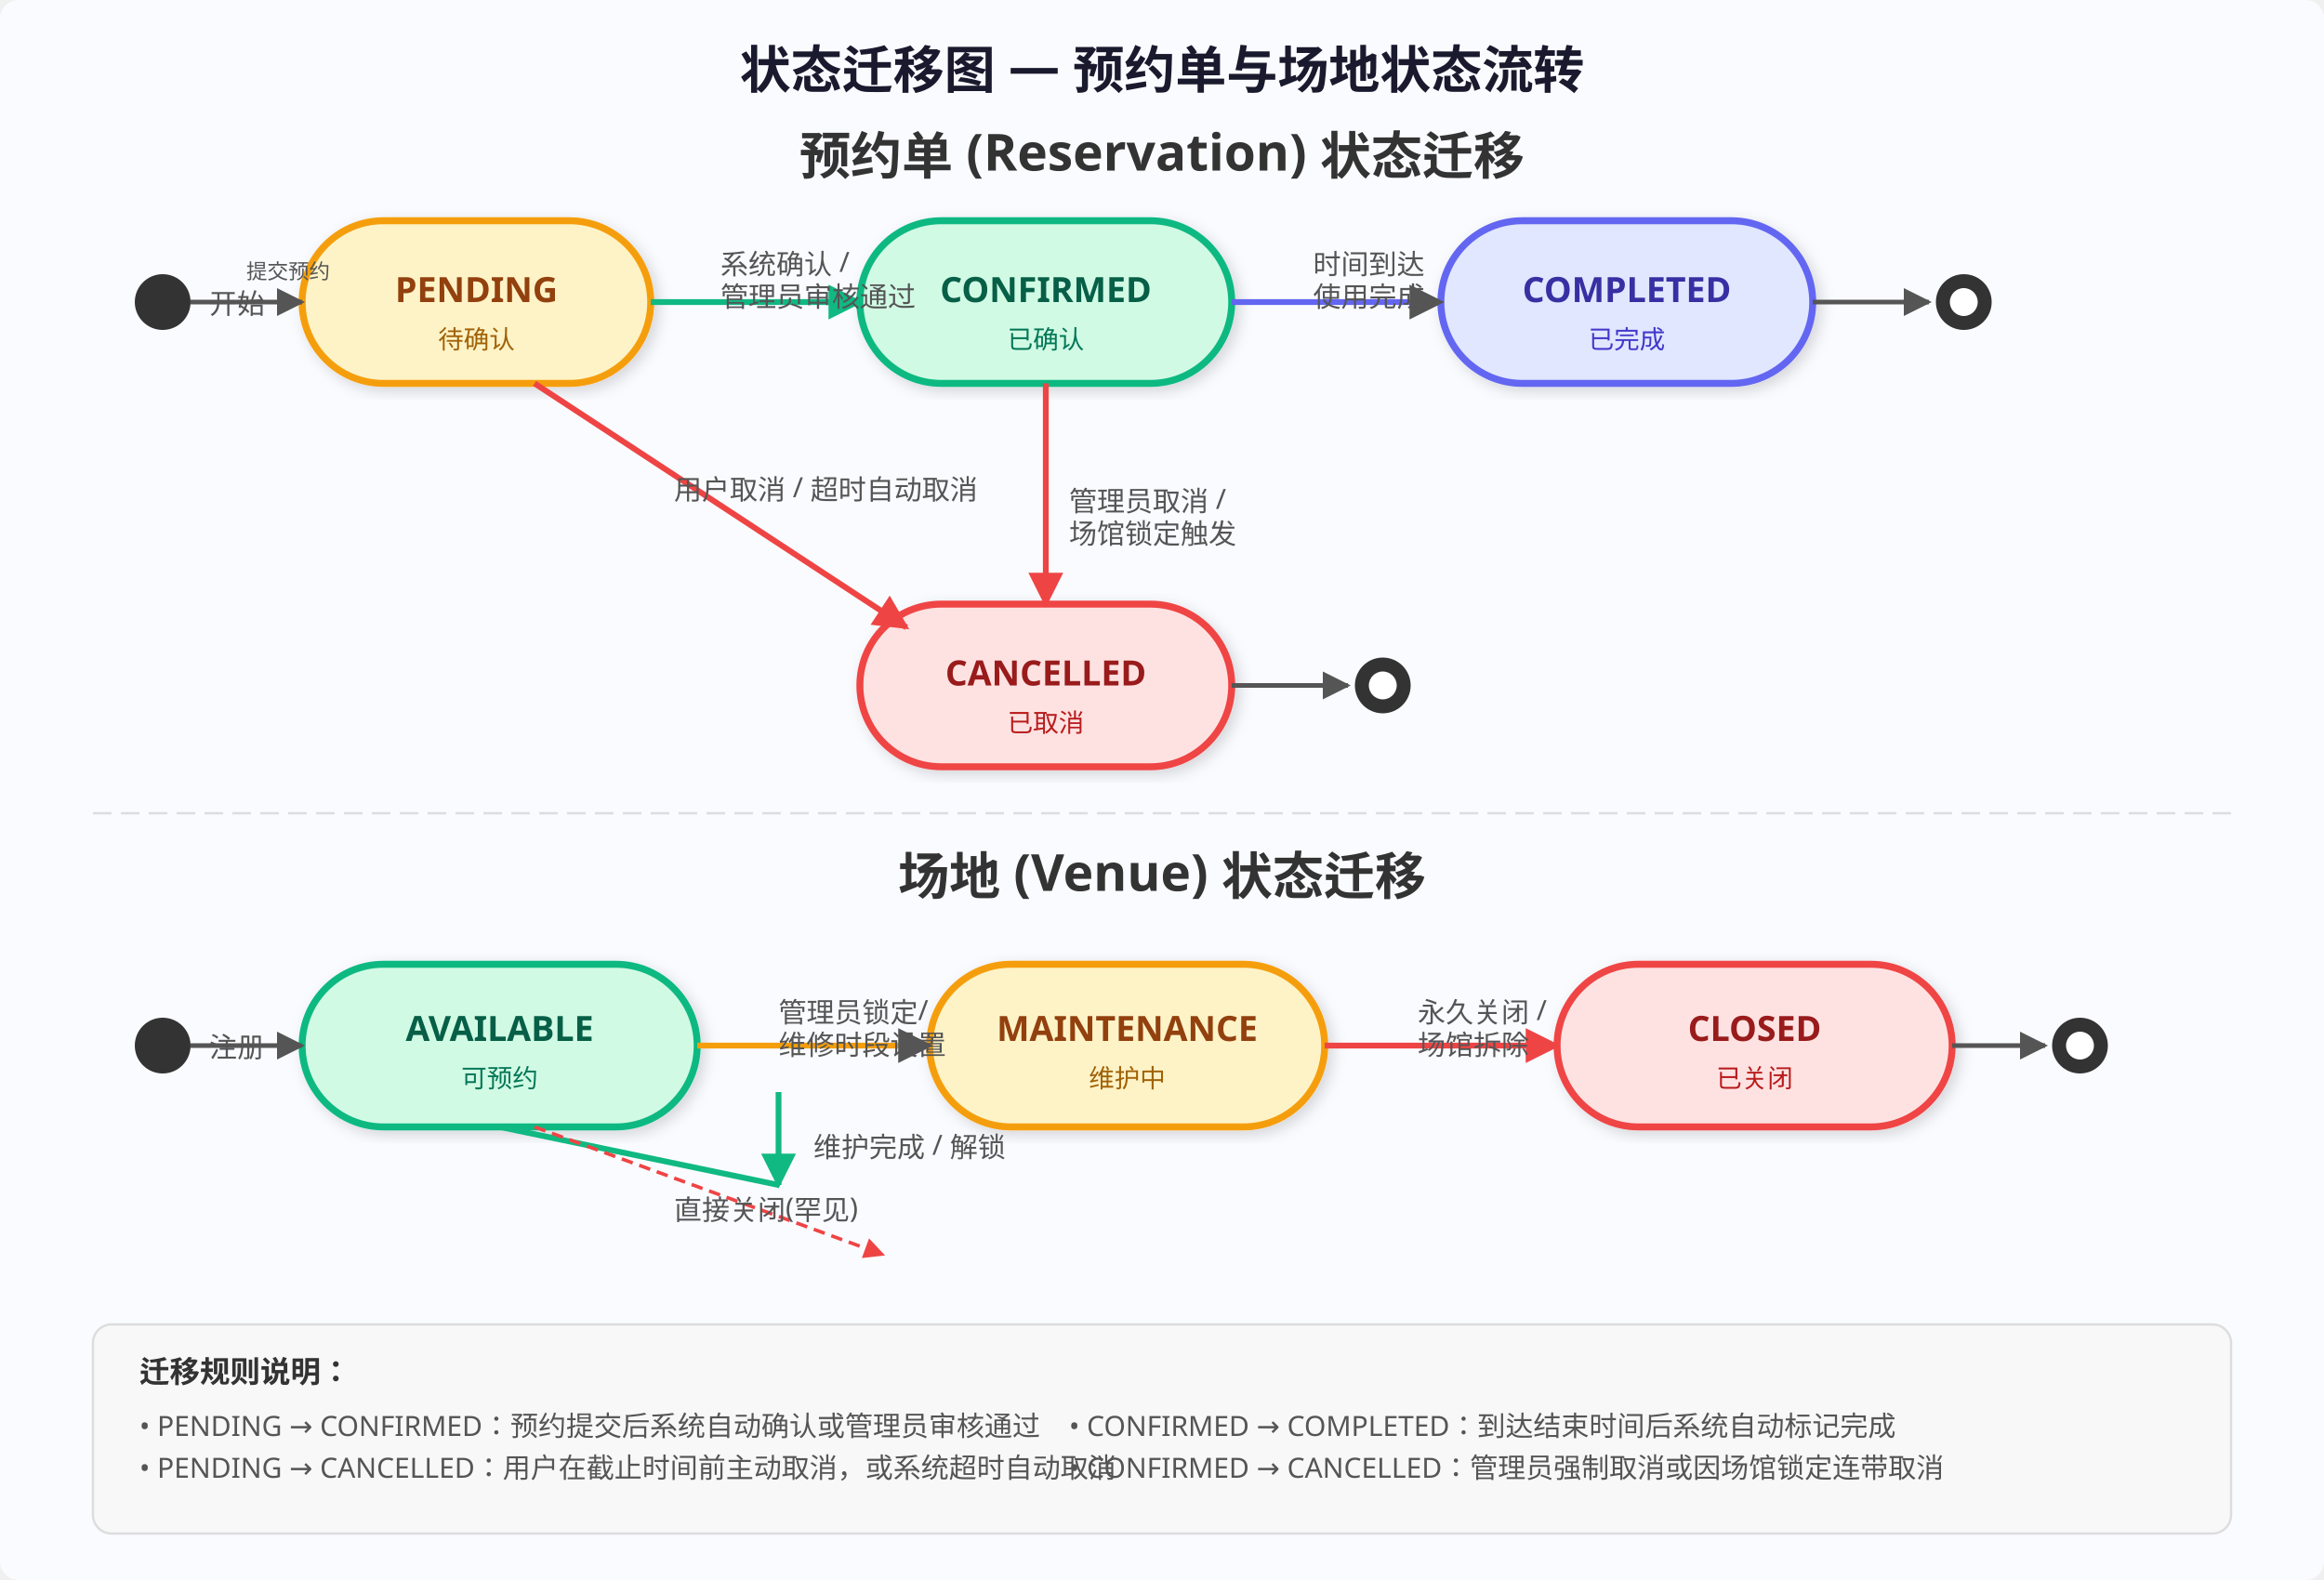
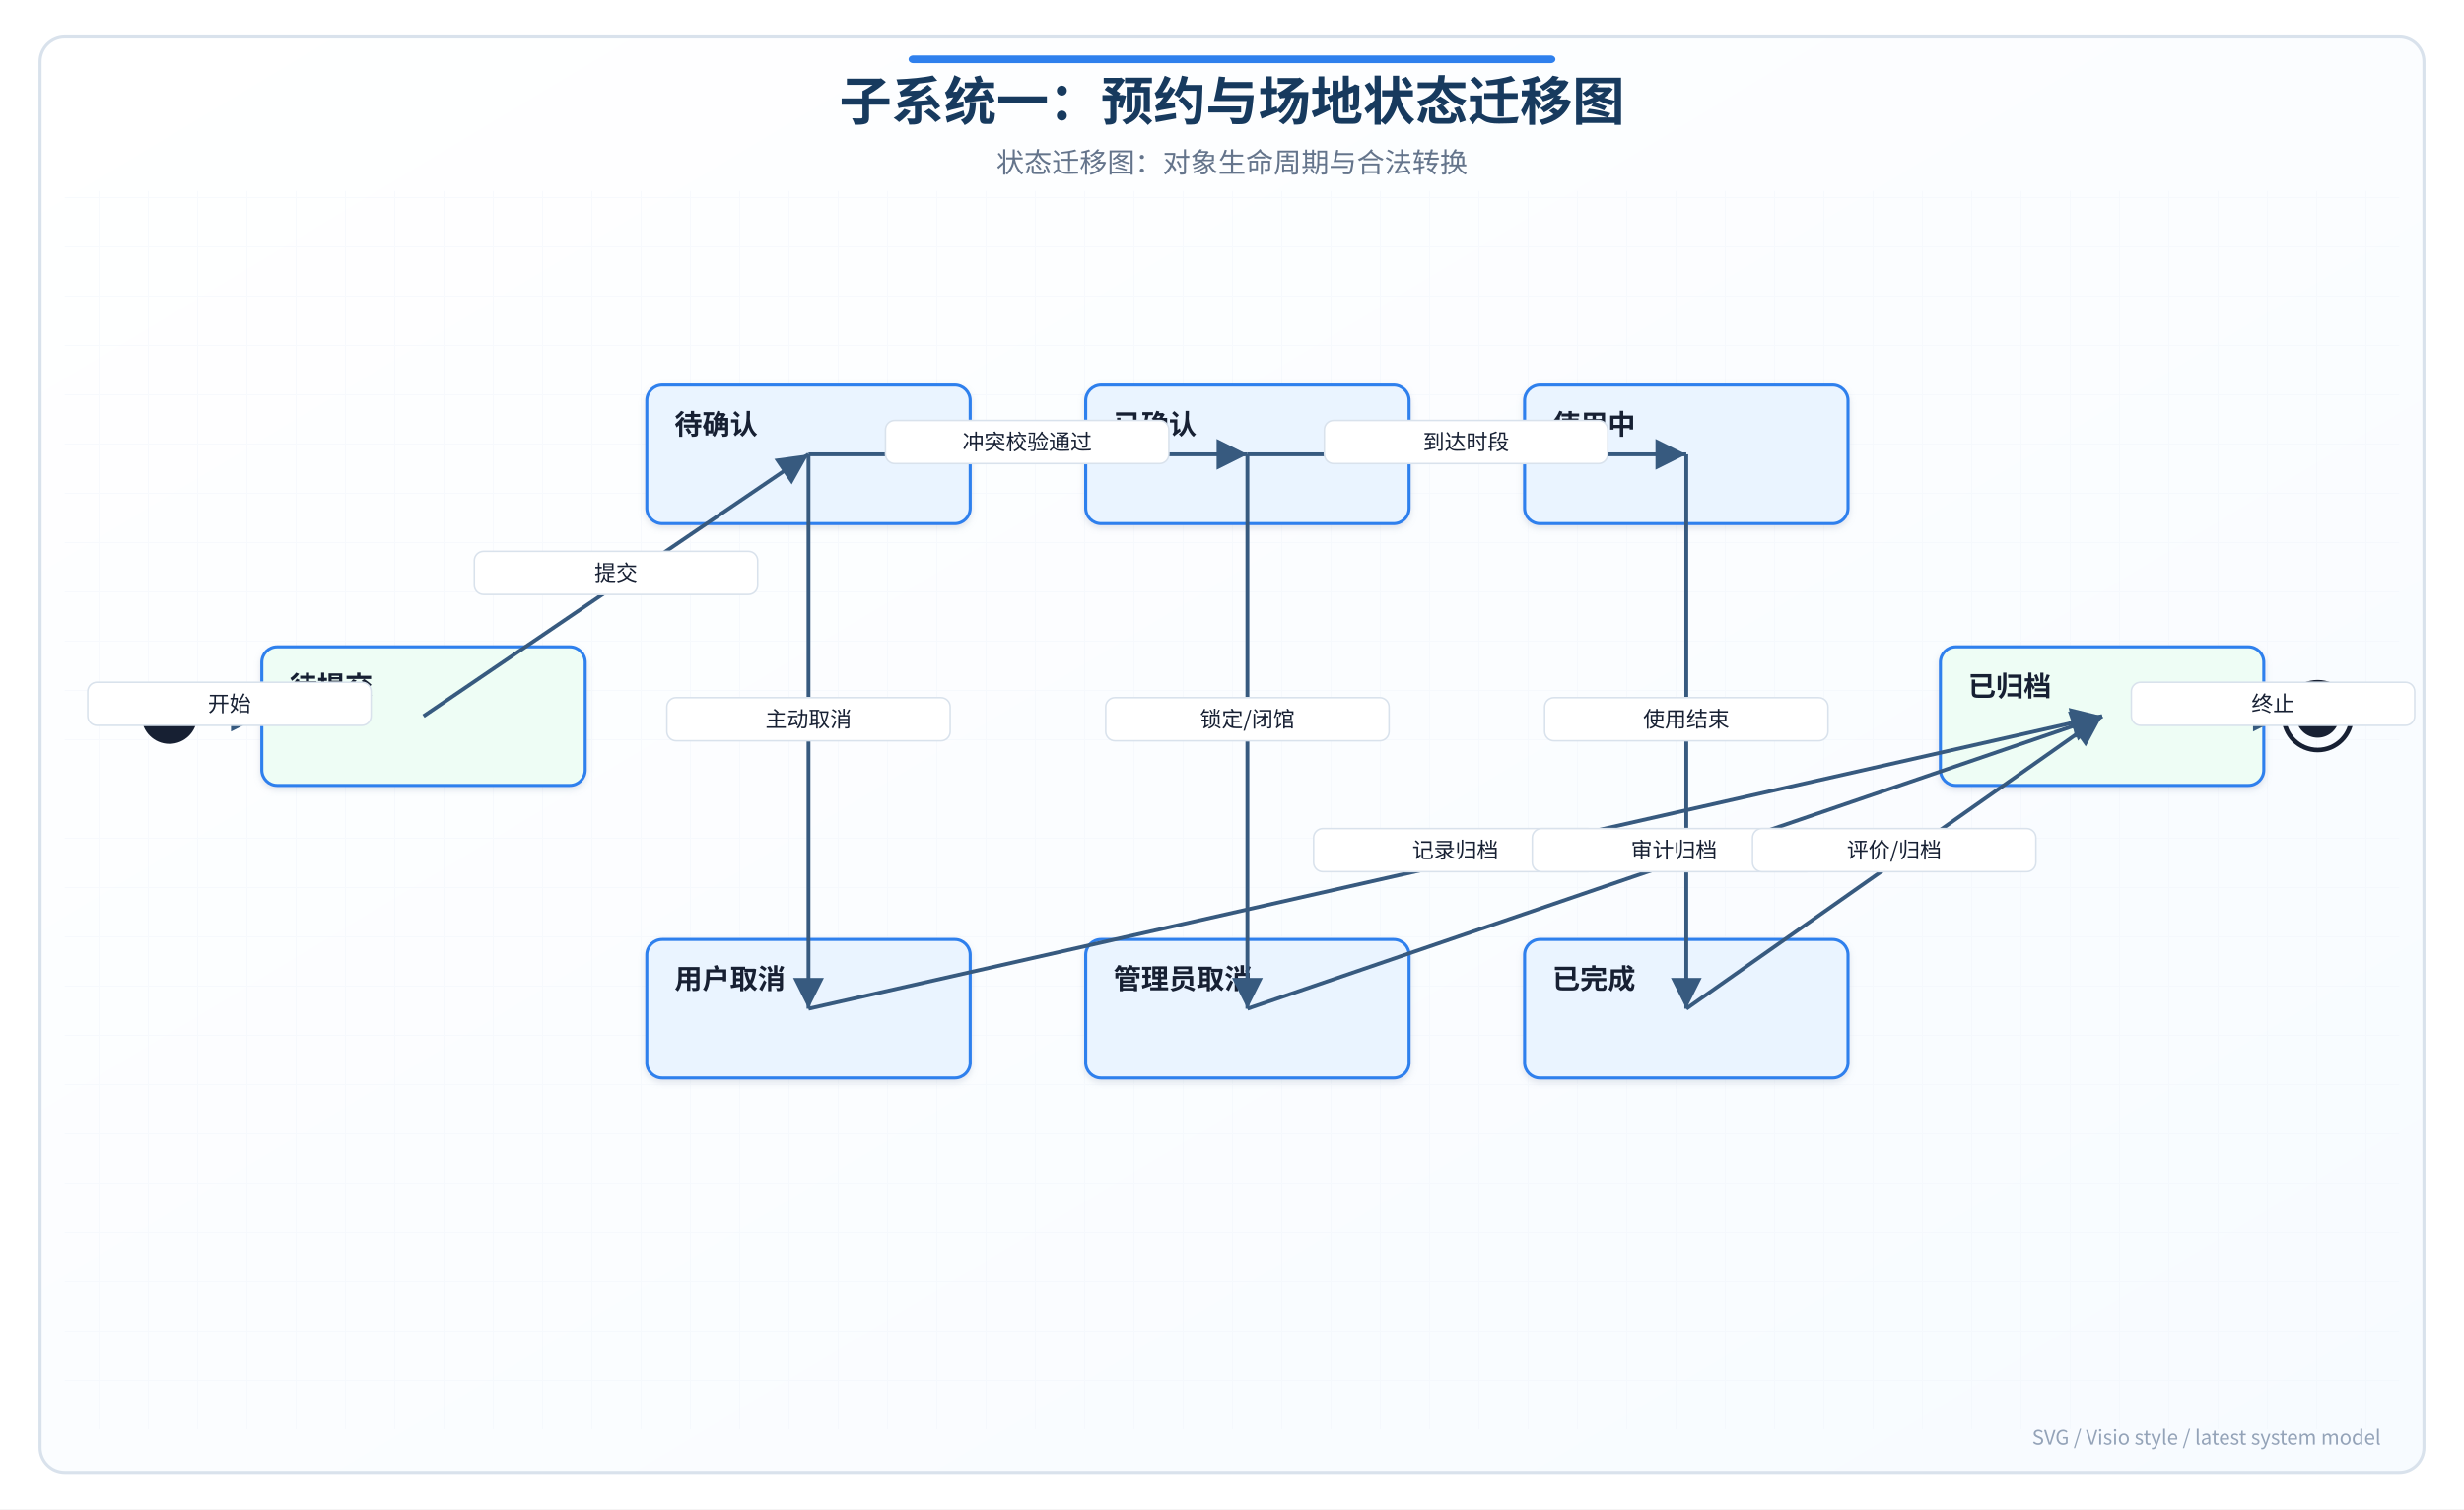
- <svg xmlns="http://www.w3.org/2000/svg" viewBox="0 0 1000 680" width="1000" height="680">
+ <svg xmlns="http://www.w3.org/2000/svg" width="1600" height="980" viewBox="0 0 1600 980">
  <defs>
-     <style>
-       text { font-family: 'Microsoft YaHei', 'SimHei', sans-serif; }
-       .title { font-size: 22px; font-weight: bold; fill: #1a1a2e; }
-       .state { font-size: 15px; font-weight: bold; }
-       .tran { font-size: 12px; fill: #555; }
-       .sub { font-size: 22px; font-weight: bold; fill: #333; }
-     </style>
-     <marker id="arrow" viewBox="0 0 10 10" refX="9" refY="5" markerWidth="6" markerHeight="6" orient="auto">
-       <path d="M0,0 L10,5 L0,10 Z" fill="#555" />
+     <linearGradient id="paper" x1="0" y1="0" x2="1" y2="1">
+       <stop offset="0" stop-color="#FFFFFF" />
+       <stop offset="1" stop-color="#F7FBFF" />
+     </linearGradient>
+     <pattern id="grid" width="32" height="32" patternUnits="userSpaceOnUse">
+       <path d="M32 0H0V32" fill="none" stroke="#EEF4FA" stroke-width="1" />
+     </pattern>
+     <marker id="arrow" markerWidth="12" markerHeight="12" refX="10" refY="6" orient="auto" markerUnits="strokeWidth">
+       <path d="M2,2 L10,6 L2,10 Z" fill="#375A7F" />
    </marker>
-     <marker id="arrowRed" viewBox="0 0 10 10" refX="9" refY="5" markerWidth="6" markerHeight="6" orient="auto">
-       <path d="M0,0 L10,5 L0,10 Z" fill="#ef4444" />
+     <marker id="arrow-orange" markerWidth="12" markerHeight="12" refX="10" refY="6" orient="auto" markerUnits="strokeWidth">
+       <path d="M2,2 L10,6 L2,10 Z" fill="#C56A1A" />
    </marker>
-     <marker id="arrowGreen" viewBox="0 0 10 10" refX="9" refY="5" markerWidth="6" markerHeight="6" orient="auto">
-       <path d="M0,0 L10,5 L0,10 Z" fill="#10b981" />
-     </marker>
-     <filter id="shadow">
-       <feDropShadow dx="2" dy="2" stdDeviation="3" flood-opacity="0.15" />
+     <filter id="shadow" x="-8%" y="-8%" width="116%" height="116%">
+       <feDropShadow dx="0" dy="2" stdDeviation="2" flood-color="#94A3B8" flood-opacity=".28" />
    </filter>
  </defs>
-   <rect width="1000" height="680" fill="#fafbff" rx="8" />
-   <text x="500" y="38" text-anchor="middle" class="title">状态迁移图 — 预约单与场地状态流转</text>
-   <text x="500" y="75" text-anchor="middle" class="sub">预约单 (Reservation) 状态迁移</text>
-   <circle cx="70" cy="130" r="12" fill="#333" />
-   <text x="90" y="135" font-size="12" fill="#555">开始</text>
-   <rect x="130" y="95" width="150" height="70" rx="35" fill="#fef3c7" stroke="#f59e0b" stroke-width="3" filter="url(#shadow)" />
-   <text x="205" y="130" text-anchor="middle" class="state" fill="#92400e">PENDING</text>
-   <text x="205" y="150" text-anchor="middle" font-size="11" fill="#a16207">待确认</text>
-   <rect x="370" y="95" width="160" height="70" rx="35" fill="#d1fae5" stroke="#10b981" stroke-width="3" filter="url(#shadow)" />
-   <text x="450" y="130" text-anchor="middle" class="state" fill="#065f46">CONFIRMED</text>
-   <text x="450" y="150" text-anchor="middle" font-size="11" fill="#047857">已确认</text>
-   <rect x="620" y="95" width="160" height="70" rx="35" fill="#e0e7ff" stroke="#6366f1" stroke-width="3" filter="url(#shadow)" />
-   <text x="700" y="130" text-anchor="middle" class="state" fill="#3730a3">COMPLETED</text>
-   <text x="700" y="150" text-anchor="middle" font-size="11" fill="#4338ca">已完成</text>
-   <rect x="370" y="260" width="160" height="70" rx="35" fill="#fee2e2" stroke="#ef4444" stroke-width="3" filter="url(#shadow)" />
-   <text x="450" y="295" text-anchor="middle" class="state" fill="#991b1b">CANCELLED</text>
-   <text x="450" y="315" text-anchor="middle" font-size="11" fill="#b91c1c">已取消</text>
-   <line x1="82" y1="130" x2="130" y2="130" stroke="#555" stroke-width="2" marker-end="url(#arrow)" />
-   <text x="106" y="120" font-size="9" fill="#555">提交预约</text>
-   <line x1="280" y1="130" x2="370" y2="130" stroke="#10b981" stroke-width="2.5" marker-end="url(#arrowGreen)" />
-   <text x="310" y="118" class="tran" fill="#10b981">系统确认 /</text>
-   <text x="310" y="132" class="tran" fill="#10b981">管理员审核通过</text>
-   <line x1="530" y1="130" x2="620" y2="130" stroke="#6366f1" stroke-width="2.5" marker-end="url(#arrow)" />
-   <text x="565" y="118" class="tran" fill="#6366f1">时间到达</text>
-   <text x="565" y="132" class="tran" fill="#6366f1">使用完成</text>
-   <line x1="230" y1="165" x2="390" y2="270" stroke="#ef4444" stroke-width="2.5" marker-end="url(#arrowRed)" />
-   <text x="290" y="215" class="tran" fill="#ef4444">用户取消 / 超时自动取消</text>
-   <line x1="450" y1="165" x2="450" y2="260" stroke="#ef4444" stroke-width="2.5" marker-end="url(#arrowRed)" />
-   <text x="460" y="220" class="tran" fill="#ef4444">管理员取消 /</text>
-   <text x="460" y="234" class="tran" fill="#ef4444">场馆锁定触发</text>
-   <line x1="780" y1="130" x2="830" y2="130" stroke="#555" stroke-width="2" marker-end="url(#arrow)" />
-   <circle cx="845" cy="130" r="12" fill="#333" />
-   <circle cx="845" cy="130" r="6" fill="#fff" />
-   <line x1="530" y1="295" x2="580" y2="295" stroke="#555" stroke-width="2" marker-end="url(#arrow)" />
-   <circle cx="595" cy="295" r="12" fill="#333" />
-   <circle cx="595" cy="295" r="6" fill="#fff" />
-   <line x1="40" y1="350" x2="960" y2="350" stroke="#ddd" stroke-width="1" stroke-dasharray="8,4" />
-   <text x="500" y="385" text-anchor="middle" class="sub">场地 (Venue) 状态迁移</text>
-   <circle cx="70" cy="450" r="12" fill="#333" />
-   <text x="90" y="455" font-size="12" fill="#555">注册</text>
-   <rect x="130" y="415" width="170" height="70" rx="35" fill="#d1fae5" stroke="#10b981" stroke-width="3" filter="url(#shadow)" />
-   <text x="215" y="448" text-anchor="middle" class="state" fill="#065f46">AVAILABLE</text>
-   <text x="215" y="468" text-anchor="middle" font-size="11" fill="#047857">可预约</text>
-   <rect x="400" y="415" width="170" height="70" rx="35" fill="#fef3c7" stroke="#f59e0b" stroke-width="3" filter="url(#shadow)" />
-   <text x="485" y="448" text-anchor="middle" class="state" fill="#92400e">MAINTENANCE</text>
-   <text x="485" y="468" text-anchor="middle" font-size="11" fill="#a16207">维护中</text>
-   <rect x="670" y="415" width="170" height="70" rx="35" fill="#fee2e2" stroke="#ef4444" stroke-width="3" filter="url(#shadow)" />
-   <text x="755" y="448" text-anchor="middle" class="state" fill="#991b1b">CLOSED</text>
-   <text x="755" y="468" text-anchor="middle" font-size="11" fill="#b91c1c">已关闭</text>
-   <line x1="82" y1="450" x2="130" y2="450" stroke="#555" stroke-width="2" marker-end="url(#arrow)" />
-   <line x1="300" y1="450" x2="400" y2="450" stroke="#f59e0b" stroke-width="2.5" marker-end="url(#arrow)" />
-   <text x="335" y="440" class="tran" fill="#f59e0b">管理员锁定/</text>
-   <text x="335" y="454" class="tran" fill="#f59e0b">维修时段设置</text>
-   <line x1="335" y1="470" x2="335" y2="510" stroke="#10b981" stroke-width="2.5" marker-end="url(#arrowGreen)" />
-   <line x1="335" y1="510" x2="215" y2="485" stroke="#10b981" stroke-width="2.5" />
-   <text x="350" y="498" class="tran" fill="#10b981">维护完成 / 解锁</text>
-   <line x1="570" y1="450" x2="670" y2="450" stroke="#ef4444" stroke-width="2.5" marker-end="url(#arrowRed)" />
-   <text x="610" y="440" class="tran" fill="#ef4444">永久关闭 /</text>
-   <text x="610" y="454" class="tran" fill="#ef4444">场馆拆除</text>
-   <line x1="230" y1="485" x2="380" y2="540" stroke="#ef4444" stroke-width="1.5" stroke-dasharray="5,3" marker-end="url(#arrowRed)" />
-   <text x="290" y="525" class="tran" fill="#ef4444" font-size="10">直接关闭(罕见)</text>
-   <line x1="840" y1="450" x2="880" y2="450" stroke="#555" stroke-width="2" marker-end="url(#arrow)" />
-   <circle cx="895" cy="450" r="12" fill="#333" />
-   <circle cx="895" cy="450" r="6" fill="#fff" />
-   <rect x="40" y="570" width="920" height="90" rx="8" fill="#f8f8f8" stroke="#ddd" stroke-width="1" />
-   <text x="60" y="595" font-size="13" font-weight="bold" fill="#333">迁移规则说明：</text>
-   <text x="60" y="618" font-size="12" fill="#555">• PENDING → CONFIRMED：预约提交后系统自动确认或管理员审核通过</text>
-   <text x="60" y="636" font-size="12" fill="#555">• PENDING → CANCELLED：用户在截止时间前主动取消，或系统超时自动取消</text>
-   <text x="460" y="618" font-size="12" fill="#555">• CONFIRMED → COMPLETED：到达结束时间后系统自动标记完成</text>
-   <text x="460" y="636" font-size="12" fill="#555">• CONFIRMED → CANCELLED：管理员强制取消或因场馆锁定连带取消</text>
+   <rect x="0" y="0" width="1600" height="980" fill="#FFFFFF" />
+   <rect x="26" y="24" width="1548" height="932" rx="16" fill="url(#paper)" stroke="#D9E2EC" stroke-width="2" />
+   <rect x="42" y="124" width="1516" height="804" fill="url(#grid)" opacity=".55" />
+   <rect x="590" y="36" width="420" height="5" rx="3" fill="#2F80ED" />
+   <text x="800" y="78" text-anchor="middle" font-family="Microsoft YaHei,SimHei,Noto Sans CJK SC,Arial,sans-serif" font-size="34" font-weight="700" fill="#173A5E">子系统一：预约与场地状态迁移图</text>
+   <text x="800" y="112" text-anchor="middle" font-family="Microsoft YaHei,SimHei,Noto Sans CJK SC,Arial,sans-serif" font-size="18" fill="#64748B">状态迁移图：对象生命周期与合法转换</text>
+   <rect x="170" y="420" width="210" height="90" rx="10" fill="#EEFDF5" stroke="#2F80ED" stroke-width="2" filter="url(#shadow)" />
+   <text x="188" y="452" font-size="18" font-weight="700" fill="#172033">
+     <tspan x="188" dy="0">待提交</tspan>
+   </text>
+   <rect x="420" y="250" width="210" height="90" rx="10" fill="#EAF4FF" stroke="#2F80ED" stroke-width="2" filter="url(#shadow)" />
+   <text x="438" y="282" font-size="18" font-weight="700" fill="#172033">
+     <tspan x="438" dy="0">待确认</tspan>
+   </text>
+   <rect x="705" y="250" width="210" height="90" rx="10" fill="#EAF4FF" stroke="#2F80ED" stroke-width="2" filter="url(#shadow)" />
+   <text x="723" y="282" font-size="18" font-weight="700" fill="#172033">
+     <tspan x="723" dy="0">已确认</tspan>
+   </text>
+   <rect x="990" y="250" width="210" height="90" rx="10" fill="#EAF4FF" stroke="#2F80ED" stroke-width="2" filter="url(#shadow)" />
+   <text x="1008" y="282" font-size="18" font-weight="700" fill="#172033">
+     <tspan x="1008" dy="0">使用中</tspan>
+   </text>
+   <rect x="420" y="610" width="210" height="90" rx="10" fill="#EAF4FF" stroke="#2F80ED" stroke-width="2" filter="url(#shadow)" />
+   <text x="438" y="642" font-size="18" font-weight="700" fill="#172033">
+     <tspan x="438" dy="0">用户取消</tspan>
+   </text>
+   <rect x="705" y="610" width="210" height="90" rx="10" fill="#EAF4FF" stroke="#2F80ED" stroke-width="2" filter="url(#shadow)" />
+   <text x="723" y="642" font-size="18" font-weight="700" fill="#172033">
+     <tspan x="723" dy="0">管理员取消</tspan>
+   </text>
+   <rect x="990" y="610" width="210" height="90" rx="10" fill="#EAF4FF" stroke="#2F80ED" stroke-width="2" filter="url(#shadow)" />
+   <text x="1008" y="642" font-size="18" font-weight="700" fill="#172033">
+     <tspan x="1008" dy="0">已完成</tspan>
+   </text>
+   <rect x="1260" y="420" width="210" height="90" rx="10" fill="#EEFDF5" stroke="#2F80ED" stroke-width="2" filter="url(#shadow)" />
+   <text x="1278" y="452" font-size="18" font-weight="700" fill="#172033">
+     <tspan x="1278" dy="0">已归档</tspan>
+   </text>
+   <line x1="275" y1="465" x2="525" y2="295" stroke="#375A7F" stroke-width="2.5" marker-end="url(#arrow)" />
+   <rect x="308" y="358" width="184" height="28" rx="6" fill="#FFFFFF" stroke="#D9E2EC" />
+   <text x="400" y="377" text-anchor="middle" font-family="Microsoft YaHei,SimHei,Noto Sans CJK SC,Arial,sans-serif" font-size="14" fill="#172033">提交</text>
+   <line x1="525" y1="295" x2="810" y2="295" stroke="#375A7F" stroke-width="2.5" marker-end="url(#arrow)" />
+   <rect x="575" y="273" width="184" height="28" rx="6" fill="#FFFFFF" stroke="#D9E2EC" />
+   <text x="667" y="292" text-anchor="middle" font-family="Microsoft YaHei,SimHei,Noto Sans CJK SC,Arial,sans-serif" font-size="14" fill="#172033">冲突校验通过</text>
+   <line x1="810" y1="295" x2="1095" y2="295" stroke="#375A7F" stroke-width="2.5" marker-end="url(#arrow)" />
+   <rect x="860" y="273" width="184" height="28" rx="6" fill="#FFFFFF" stroke="#D9E2EC" />
+   <text x="952" y="292" text-anchor="middle" font-family="Microsoft YaHei,SimHei,Noto Sans CJK SC,Arial,sans-serif" font-size="14" fill="#172033">到达时段</text>
+   <line x1="1095" y1="295" x2="1095" y2="655" stroke="#375A7F" stroke-width="2.5" marker-end="url(#arrow)" />
+   <rect x="1003" y="453" width="184" height="28" rx="6" fill="#FFFFFF" stroke="#D9E2EC" />
+   <text x="1095" y="472" text-anchor="middle" font-family="Microsoft YaHei,SimHei,Noto Sans CJK SC,Arial,sans-serif" font-size="14" fill="#172033">使用结束</text>
+   <line x1="525" y1="295" x2="525" y2="655" stroke="#375A7F" stroke-width="2.5" marker-end="url(#arrow)" />
+   <rect x="433" y="453" width="184" height="28" rx="6" fill="#FFFFFF" stroke="#D9E2EC" />
+   <text x="525" y="472" text-anchor="middle" font-family="Microsoft YaHei,SimHei,Noto Sans CJK SC,Arial,sans-serif" font-size="14" fill="#172033">主动取消</text>
+   <line x1="810" y1="295" x2="810" y2="655" stroke="#375A7F" stroke-width="2.5" marker-end="url(#arrow)" />
+   <rect x="718" y="453" width="184" height="28" rx="6" fill="#FFFFFF" stroke="#D9E2EC" />
+   <text x="810" y="472" text-anchor="middle" font-family="Microsoft YaHei,SimHei,Noto Sans CJK SC,Arial,sans-serif" font-size="14" fill="#172033">锁定/闭馆</text>
+   <line x1="525" y1="655" x2="1365" y2="465" stroke="#375A7F" stroke-width="2.5" marker-end="url(#arrow)" />
+   <rect x="853" y="538" width="184" height="28" rx="6" fill="#FFFFFF" stroke="#D9E2EC" />
+   <text x="945" y="557" text-anchor="middle" font-family="Microsoft YaHei,SimHei,Noto Sans CJK SC,Arial,sans-serif" font-size="14" fill="#172033">记录归档</text>
+   <line x1="810" y1="655" x2="1365" y2="465" stroke="#375A7F" stroke-width="2.5" marker-end="url(#arrow)" />
+   <rect x="995" y="538" width="184" height="28" rx="6" fill="#FFFFFF" stroke="#D9E2EC" />
+   <text x="1087" y="557" text-anchor="middle" font-family="Microsoft YaHei,SimHei,Noto Sans CJK SC,Arial,sans-serif" font-size="14" fill="#172033">审计归档</text>
+   <line x1="1095" y1="655" x2="1365" y2="465" stroke="#375A7F" stroke-width="2.5" marker-end="url(#arrow)" />
+   <rect x="1138" y="538" width="184" height="28" rx="6" fill="#FFFFFF" stroke="#D9E2EC" />
+   <text x="1230" y="557" text-anchor="middle" font-family="Microsoft YaHei,SimHei,Noto Sans CJK SC,Arial,sans-serif" font-size="14" fill="#172033">评价/归档</text>
+   <circle cx="110" cy="465" r="18" fill="#172033" />
+   <line x1="128" y1="465" x2="170" y2="465" stroke="#375A7F" stroke-width="2.5" marker-end="url(#arrow)" />
+   <rect x="57" y="443" width="184" height="28" rx="6" fill="#FFFFFF" stroke="#D9E2EC" />
+   <text x="149" y="462" text-anchor="middle" font-family="Microsoft YaHei,SimHei,Noto Sans CJK SC,Arial,sans-serif" font-size="14" fill="#172033">开始</text>
+   <circle cx="1505" cy="465" r="22" fill="none" stroke="#172033" stroke-width="3" />
+   <circle cx="1505" cy="465" r="14" fill="#172033" />
+   <line x1="1470" y1="465" x2="1483" y2="465" stroke="#375A7F" stroke-width="2.5" marker-end="url(#arrow)" />
+   <rect x="1384" y="443" width="184" height="28" rx="6" fill="#FFFFFF" stroke="#D9E2EC" />
+   <text x="1476" y="462" text-anchor="middle" font-family="Microsoft YaHei,SimHei,Noto Sans CJK SC,Arial,sans-serif" font-size="14" fill="#172033">终止</text>
+   <text x="1546" y="938" text-anchor="end" font-family="Microsoft YaHei,SimHei,Noto Sans CJK SC,Arial,sans-serif" font-size="13" fill="#94A3B8">SVG / Visio style / latest system model</text>
</svg>
